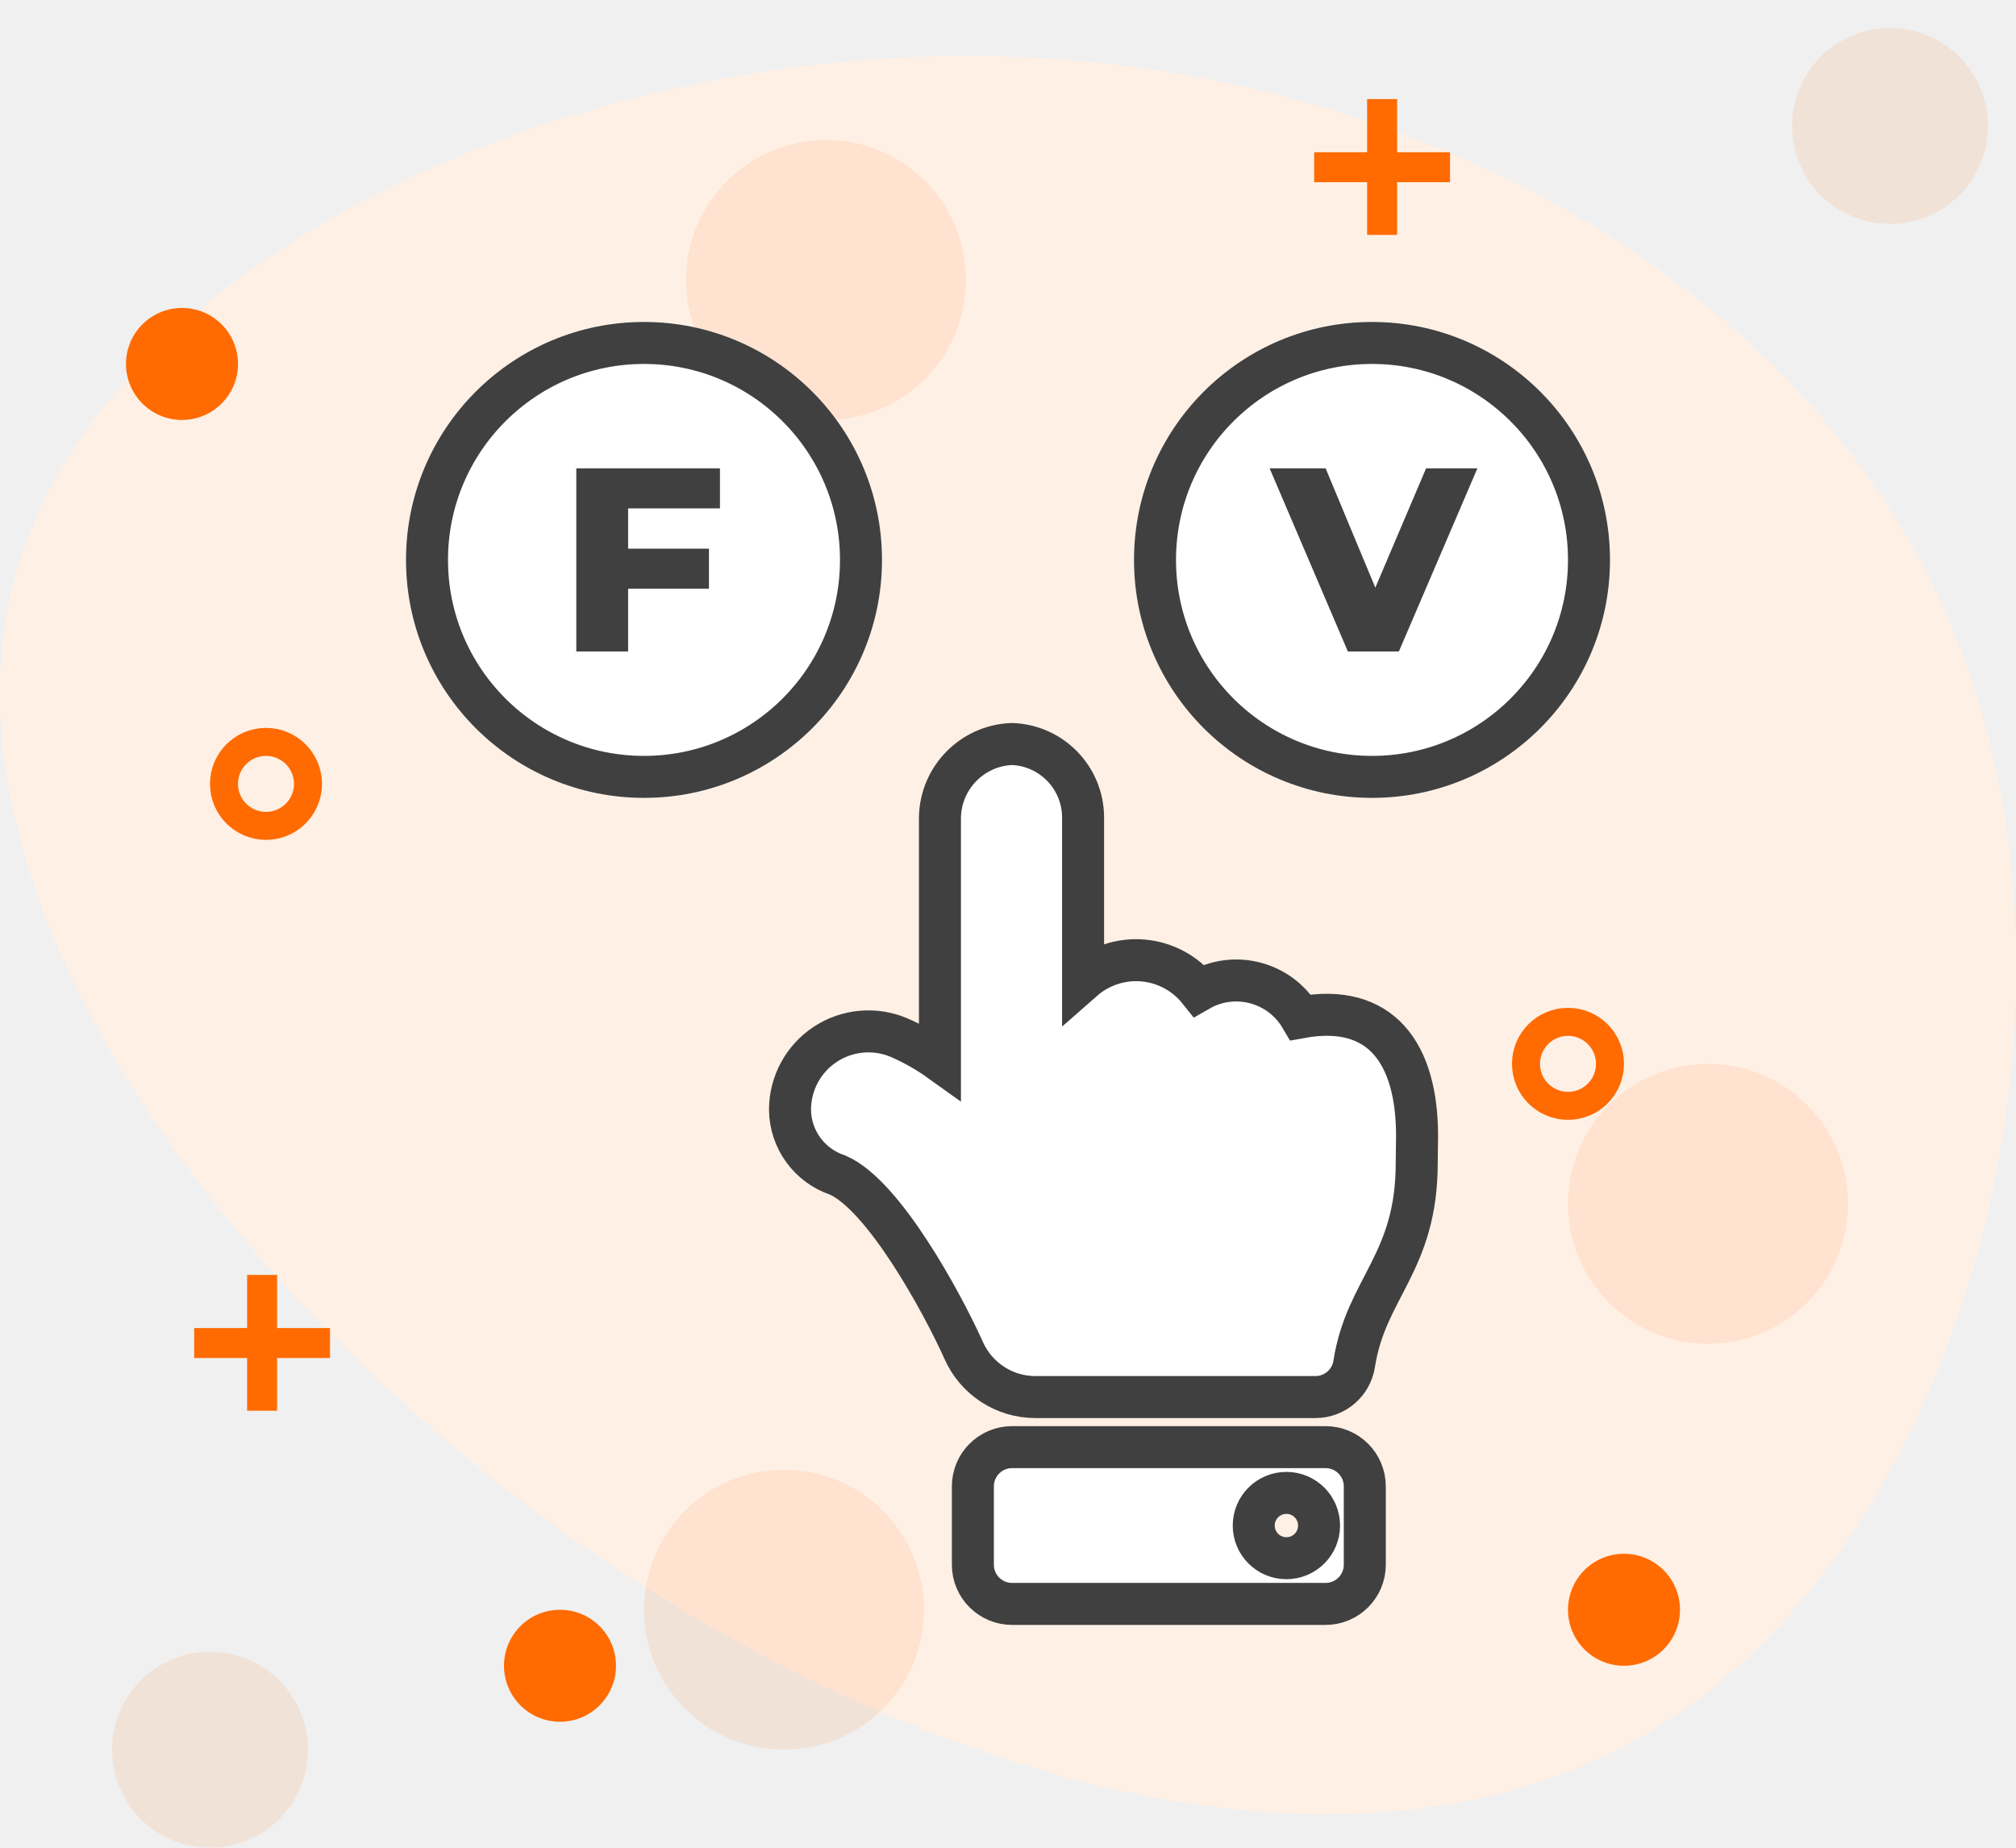
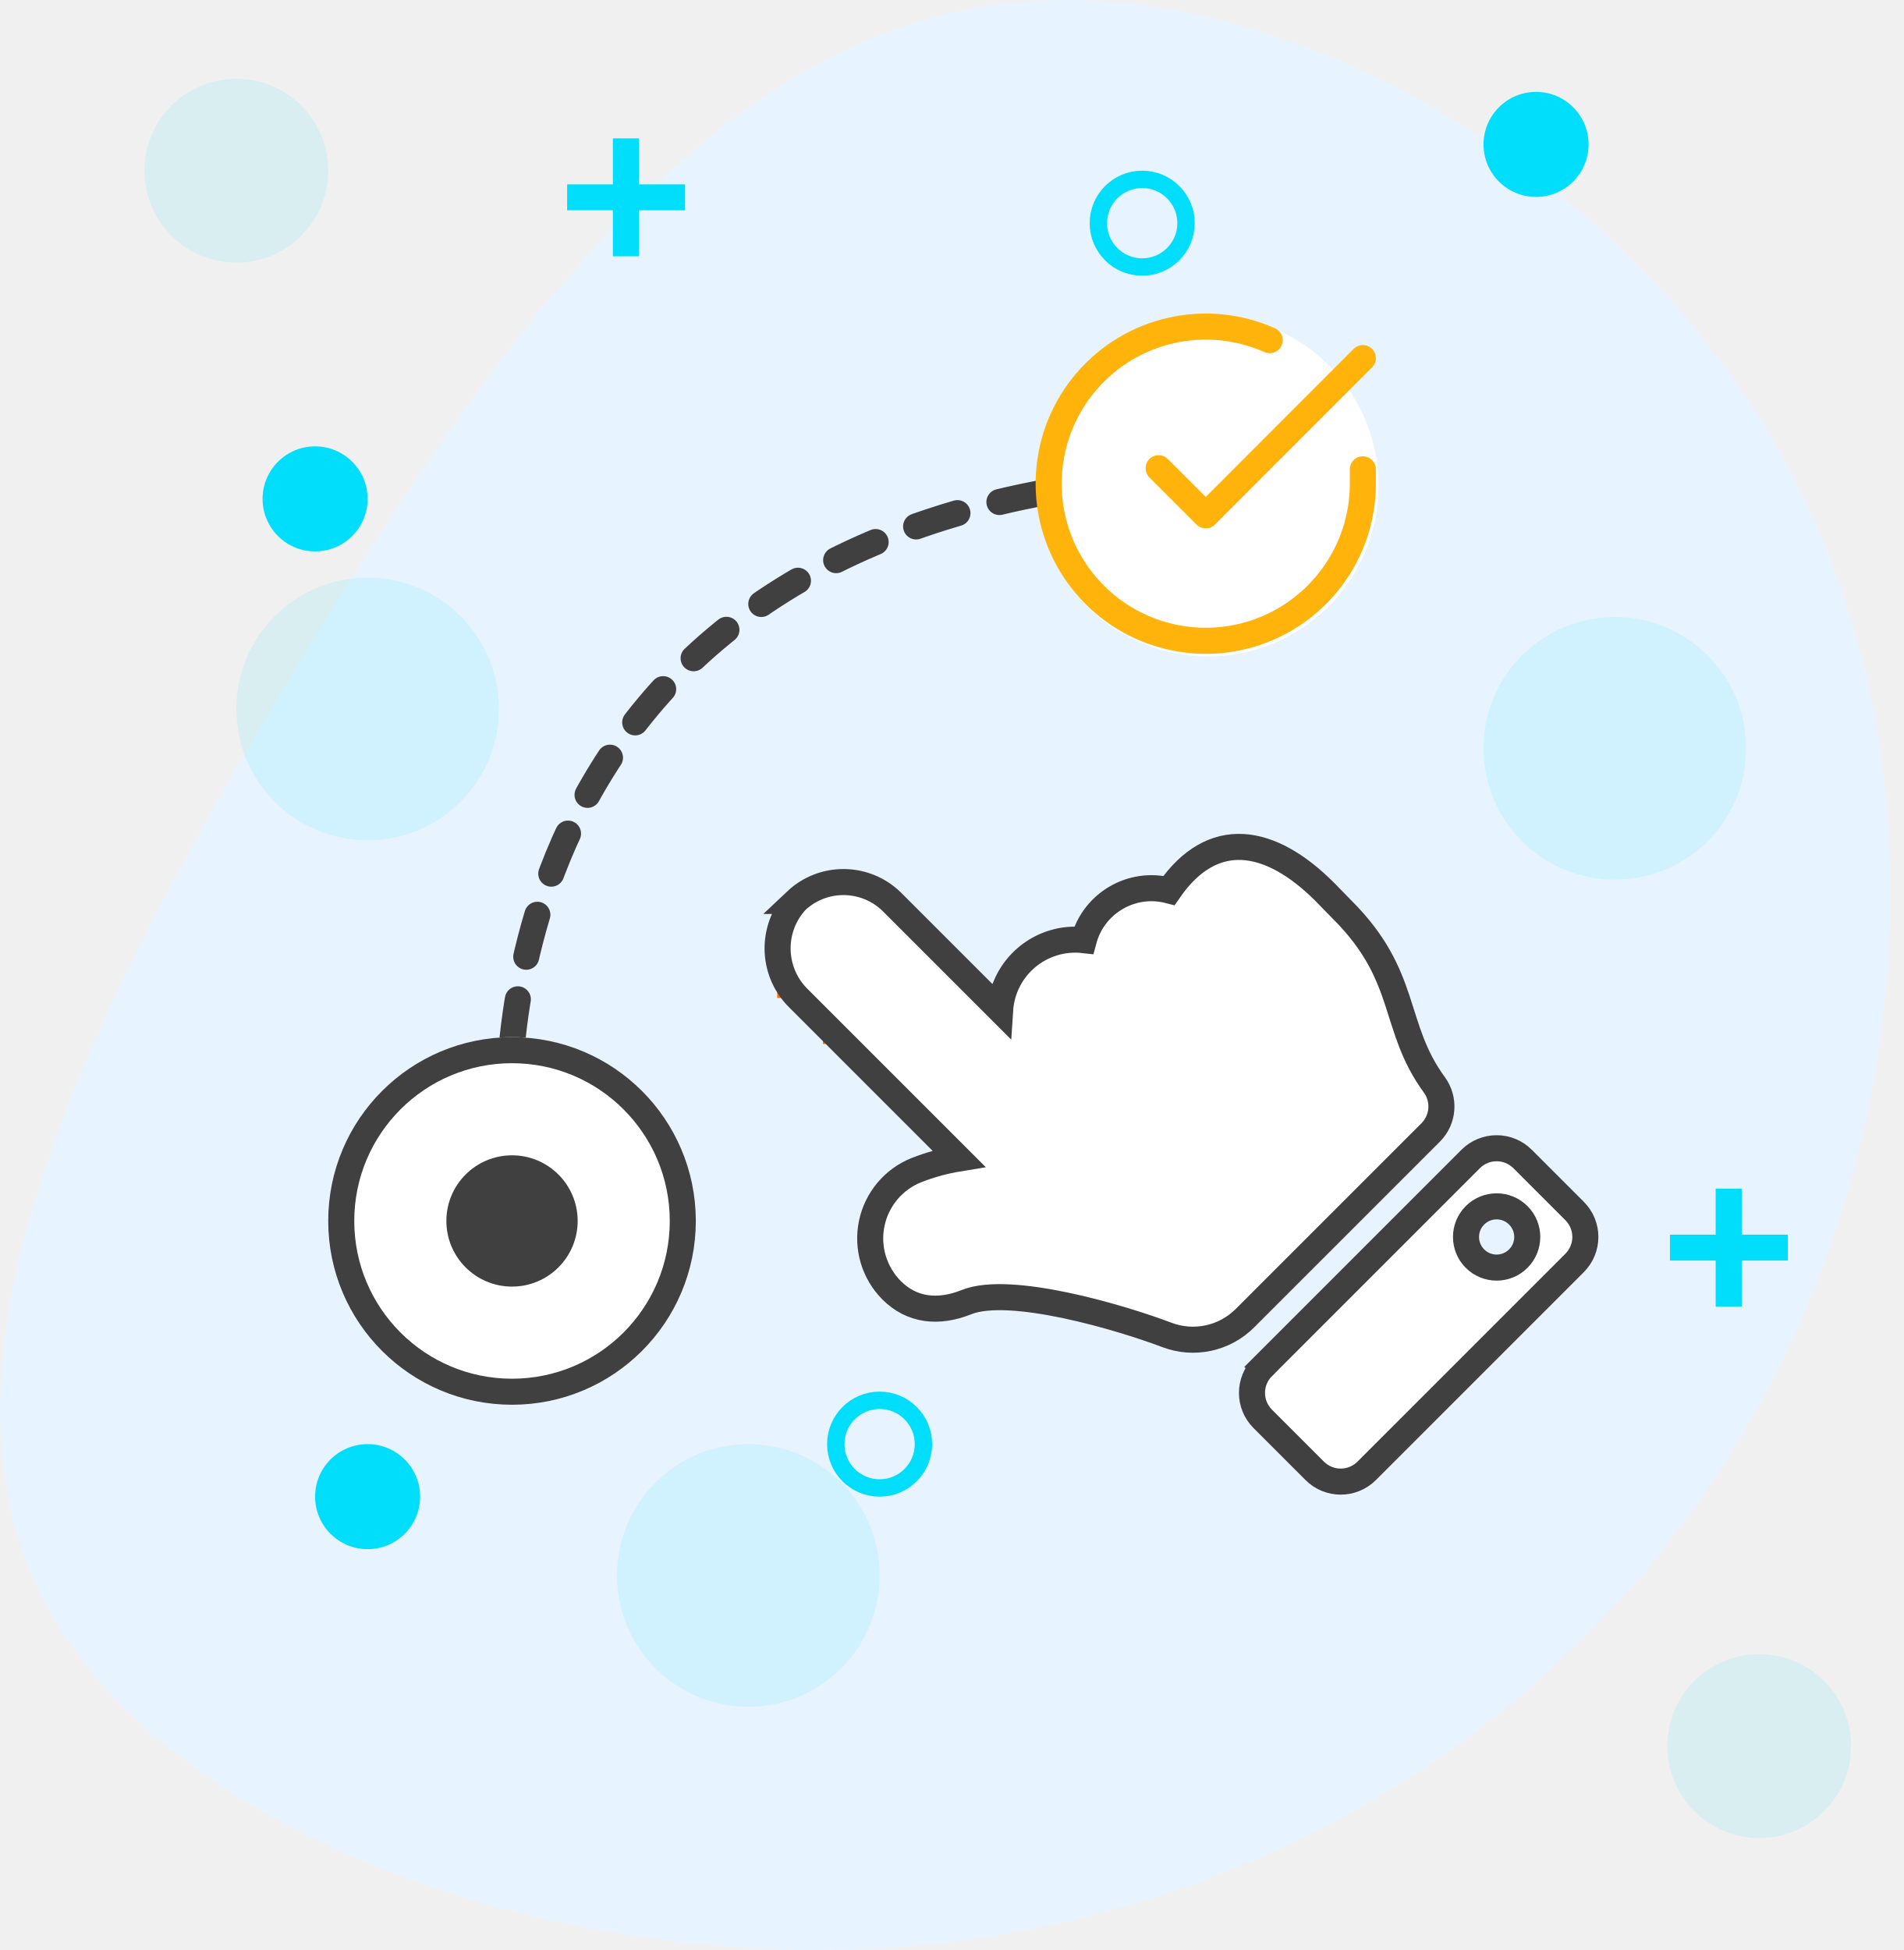
- <svg xmlns="http://www.w3.org/2000/svg" width="144" height="132" viewBox="0 0 144 132">
-   <g id="Grupo_27" data-name="Grupo 27" transform="translate(-8 -13)">
-     <path id="blob_2_" data-name="blob(2)" d="M70.952-16.161c9.669,26.2-.1,62.38-21.209,76C28.637,73.562-3.7,64.621-29.48,46.011S-74.5-.774-68.052-22.5C-61.606-44.336-29.48-59.619,1.294-59.1,31.964-58.58,61.283-42.361,70.952-16.161Z" transform="translate(77.306 76.112)" fill="#fff0e5" />
-     <g id="Grupo_3" data-name="Grupo 3" transform="translate(-5.665 -4.676)">
-       <text id="_" data-name="+" transform="translate(92.665 104.676)" fill="#ff6b00" font-size="20" font-family="Montserrat-Bold, Montserrat" font-weight="700">
-         <tspan x="-5.99" y="0">+</tspan>
-       </text>
-       <text id="_2" data-name="+" transform="translate(32.665 120.676)" fill="#ff6b00" font-size="20" font-family="Montserrat-Bold, Montserrat" font-weight="700">
-         <tspan x="-5.99" y="0">+</tspan>
-       </text>
-       <text id="_3" data-name="+" transform="translate(112.665 36.676)" fill="#ff6b00" font-size="20" font-family="Montserrat-Bold, Montserrat" font-weight="700">
-         <tspan x="-5.99" y="0">+</tspan>
-       </text>
-       <circle id="Elipse_1" data-name="Elipse 1" cx="4" cy="4" r="4" transform="translate(22.665 39.676)" fill="#ff6b00" />
-       <circle id="Elipse_2" data-name="Elipse 2" cx="4" cy="4" r="4" transform="translate(49.665 132.676)" fill="#ff6b00" />
-       <circle id="Elipse_5" data-name="Elipse 5" cx="4" cy="4" r="4" transform="translate(125.665 128.676)" fill="#ff6b00" />
-       <circle id="Elipse_6" data-name="Elipse 6" cx="10" cy="10" r="10" transform="translate(62.665 27.676)" fill="#ff6b00" opacity="0.1" />
-       <circle id="Elipse_7" data-name="Elipse 7" cx="10" cy="10" r="10" transform="translate(125.665 93.676)" fill="#ff6b00" opacity="0.1" />
-       <circle id="Elipse_11" data-name="Elipse 11" cx="7" cy="7" r="7" transform="translate(141.665 19.676)" fill="#ff6b00" opacity="0.1" />
-       <circle id="Elipse_12" data-name="Elipse 12" cx="7" cy="7" r="7" transform="translate(21.665 135.676)" fill="#ff6b00" opacity="0.1" />
-       <circle id="Elipse_8" data-name="Elipse 8" cx="10" cy="10" r="10" transform="translate(59.665 122.676)" fill="#ff6b00" opacity="0.1" />
-       <g id="Elipse_3" data-name="Elipse 3" transform="translate(121.665 89.676)" fill="none" stroke="#ff6b00" stroke-width="2">
-         <circle cx="4" cy="4" r="4" stroke="none" />
-         <circle cx="4" cy="4" r="3" fill="none" />
-       </g>
-       <g id="Elipse_4" data-name="Elipse 4" transform="translate(28.665 69.676)" fill="none" stroke="#ff6b00" stroke-width="2">
-         <circle cx="4" cy="4" r="4" stroke="none" />
-         <circle cx="4" cy="4" r="3" fill="none" />
-       </g>
-     </g>
-     <g id="Grupo_4" data-name="Grupo 4" transform="translate(9 20.651)">
-       <path id="Icon_awesome-hand-point-right" data-name="Icon awesome-hand-point-right" d="M61.431,15.822a5.259,5.259,0,0,1-5.225,5.112H44.56a5.737,5.737,0,0,1-.735,8.275,5.343,5.343,0,0,1-1.919,7.268c1.047,5.732-2.56,8.312-8.468,8.312-.32,0-1.548-.024-1.866-.023-7.228.02-8.968-3.623-14.431-4.469a2.8,2.8,0,0,1-2.364-2.765V17.526h0a5.6,5.6,0,0,1,3.32-5.114C21.467,10.9,29.226,6.692,30.64,3.393A4.971,4.971,0,0,1,35.305,0a5.6,5.6,0,0,1,5.146,7.8A15.853,15.853,0,0,1,38.8,10.71H56.206a5.344,5.344,0,0,1,5.225,5.112ZM11.2,15.862V38.256a2.8,2.8,0,0,1-2.8,2.8H2.8a2.8,2.8,0,0,1-2.8-2.8V15.862a2.8,2.8,0,0,1,2.8-2.8H8.4A2.8,2.8,0,0,1,11.2,15.862ZM7.931,35.457A2.333,2.333,0,1,0,5.6,37.79,2.333,2.333,0,0,0,7.931,35.457Z" transform="translate(55 107.36) rotate(-90)" fill="#fff" />
-       <path id="Icon_awesome-hand-point-right-2" data-name="Icon awesome-hand-point-right" d="M61.431,15.822a5.259,5.259,0,0,1-5.225,5.112H44.56a5.737,5.737,0,0,1-.735,8.275,5.343,5.343,0,0,1-1.919,7.268c1.047,5.732-2.56,8.312-8.468,8.312-.32,0-1.548-.024-1.866-.023-7.228.02-8.968-3.623-14.431-4.469a2.8,2.8,0,0,1-2.364-2.765V17.526h0a5.6,5.6,0,0,1,3.32-5.114C21.467,10.9,29.226,6.692,30.64,3.393A4.971,4.971,0,0,1,35.305,0a5.6,5.6,0,0,1,5.146,7.8A15.853,15.853,0,0,1,38.8,10.71H56.206a5.344,5.344,0,0,1,5.225,5.112ZM11.2,15.862V38.256a2.8,2.8,0,0,1-2.8,2.8H2.8a2.8,2.8,0,0,1-2.8-2.8V15.862a2.8,2.8,0,0,1,2.8-2.8H8.4A2.8,2.8,0,0,1,11.2,15.862ZM7.931,35.457A2.333,2.333,0,1,0,5.6,37.79,2.333,2.333,0,0,0,7.931,35.457Z" transform="translate(55.429 106.931) rotate(-90)" fill="none" stroke="#404040" stroke-width="3" />
-     </g>
-     <g id="Grupo_7" data-name="Grupo 7" transform="translate(2.018 1.181)">
-       <g id="Grupo_5" data-name="Grupo 5" transform="translate(87.326 35)">
-         <g id="Elipse_10" data-name="Elipse 10" transform="translate(-0.344 -0.181)" fill="#fff" stroke="#404040" stroke-width="3">
-           <circle cx="17" cy="17" r="17" stroke="none" />
-           <circle cx="17" cy="17" r="15.5" fill="none" />
+ <svg xmlns="http://www.w3.org/2000/svg" width="219.212" height="224.576" viewBox="0 0 219.212 224.576">
+   <g id="Grupo_134745" data-name="Grupo 134745" transform="translate(-180.334 -310.455)">
+     <g id="Grupo_134744" data-name="Grupo 134744">
+       <g id="Grupo_133075" data-name="Grupo 133075" transform="translate(-39 -258.328)">
+         <path id="blob" d="M138.651-19.486c18.436,34.528,14.217,79.679-6.406,112.957-20.467,33.434-57.494,55.151-98.271,57.494-40.933,2.187-85.773-14.842-97.8-43.277C-75.859,79.1-55.08,39.414-32.738,2.543c22.5-36.715,46.558-70.462,79.211-75.3C79.125-77.762,120.215-53.858,138.651-19.486Z" transform="translate(286.694 642.206)" fill="#e7f3fe" />
+         <text id="_" data-name="+" transform="translate(305.732 684.133) rotate(90)" fill="#ff6b00" font-size="28" font-family="SegoeUI-Bold, Segoe UI" font-weight="700">
+           <tspan x="-9.898" y="0">+</tspan>
+         </text>
+         <text id="_2" data-name="+" transform="translate(281.541 593.414) rotate(90)" fill="#00defc" font-size="28" font-family="SegoeUI-Bold, Segoe UI" font-weight="700">
+           <tspan x="-9.898" y="0">+</tspan>
+         </text>
+         <text id="_3" data-name="+" transform="translate(408.546 714.372) rotate(90)" fill="#00defc" font-size="28" font-family="SegoeUI-Bold, Segoe UI" font-weight="700">
+           <tspan x="-9.898" y="0">+</tspan>
+         </text>
+         <circle id="Elipse_1" data-name="Elipse 1" cx="6.048" cy="6.048" r="6.048" transform="translate(402.283 579.366) rotate(90)" fill="#00defc" />
+         <circle id="Elipse_2" data-name="Elipse 2" cx="6.048" cy="6.048" r="6.048" transform="translate(261.67 620.189) rotate(90)" fill="#00defc" />
+         <circle id="Elipse_5" data-name="Elipse 5" cx="6.048" cy="6.048" r="6.048" transform="translate(267.718 735.099) rotate(90)" fill="#00defc" />
+         <circle id="Elipse_6" data-name="Elipse 6" cx="15.12" cy="15.12" r="15.12" transform="translate(420.427 639.845) rotate(90)" fill="#00defc" opacity="0.1" />
+         <circle id="Elipse_7" data-name="Elipse 7" cx="15.12" cy="15.12" r="15.12" transform="translate(320.636 735.099) rotate(90)" fill="#00defc" opacity="0.1" />
+         <circle id="Elipse_11" data-name="Elipse 11" cx="10.584" cy="10.584" r="10.584" transform="translate(432.522 759.291) rotate(90)" fill="#00defc" opacity="0.1" />
+         <circle id="Elipse_12" data-name="Elipse 12" cx="10.584" cy="10.584" r="10.584" transform="translate(257.134 577.854) rotate(90)" fill="#00defc" opacity="0.1" />
+         <circle id="Elipse_8" data-name="Elipse 8" cx="15.12" cy="15.12" r="15.12" transform="translate(276.789 635.309) rotate(90)" fill="#00defc" opacity="0.1" />
+         <g id="Elipse_3" data-name="Elipse 3" transform="translate(326.684 729.051) rotate(90)" fill="none" stroke="#00defc" stroke-width="2">
+           <circle cx="6.048" cy="6.048" r="6.048" stroke="none" />
+           <circle cx="6.048" cy="6.048" r="5.048" fill="none" />
        </g>
-         <path id="Trazado_23" data-name="Trazado 23" d="M6.9-14,1.292-.919H-2.352L-7.94-14h4L-.39-5.478,3.235-14Z" transform="translate(17.284 24.278)" fill="#404040" />
-       </g>
-       <g id="Grupo_6" data-name="Grupo 6" transform="translate(35 35)">
-         <g id="Elipse_9" data-name="Elipse 9" transform="translate(-0.018 -0.181)" fill="#fff" stroke="#404040" stroke-width="3">
-           <circle cx="17" cy="17" r="17" stroke="none" />
-           <circle cx="17" cy="17" r="15.5" fill="none" />
+         <g id="Elipse_4" data-name="Elipse 4" transform="translate(356.924 588.438) rotate(90)" fill="none" stroke="#00defc" stroke-width="2">
+           <circle cx="6.048" cy="6.048" r="6.048" stroke="none" />
+           <circle cx="6.048" cy="6.048" r="5.048" fill="none" />
        </g>
-         <path id="Trazado_22" data-name="Trazado 22" d="M-1.32-11.141v2.878H4.455V-5.4H-1.32V-.919h-3.7V-14H5.24v2.859Z" transform="translate(17.167 24.278)" fill="#404040" />
+         <g id="Grupo_20" data-name="Grupo 20" transform="translate(257.133 605.07)">
+           <g id="Grupo_17" data-name="Grupo 17" transform="translate(36.503 84.845) rotate(-45)">
+             <path id="Icon_awesome-hand-point-right" data-name="Icon awesome-hand-point-right" d="M92.883,23.922a7.952,7.952,0,0,1-7.9,7.729H67.374a8.674,8.674,0,0,1-1.111,12.511,8.078,8.078,0,0,1-2.9,10.989c1.583,8.666-3.87,12.567-12.8,12.567-.484,0-2.341-.036-2.822-.034-10.928.03-13.56-5.478-21.82-6.757a4.227,4.227,0,0,1-3.574-4.18V26.5h0a8.465,8.465,0,0,1,5.02-7.732c5.094-2.291,16.826-8.648,18.963-13.636C47.7,1.922,50.1,0,53.381,0a8.47,8.47,0,0,1,7.78,11.8,23.969,23.969,0,0,1-2.5,4.394H84.982a8.08,8.08,0,0,1,7.9,7.729Zm-75.953.061V57.842A4.232,4.232,0,0,1,12.7,62.075H4.232A4.232,4.232,0,0,1,0,57.842V23.983a4.232,4.232,0,0,1,4.232-4.232H12.7A4.232,4.232,0,0,1,16.929,23.983ZM11.992,53.61a3.527,3.527,0,1,0-3.527,3.527A3.527,3.527,0,0,0,11.992,53.61Z" transform="translate(0 93.531) rotate(-90)" fill="#fff" />
+             <path id="Icon_awesome-hand-point-right-2" data-name="Icon awesome-hand-point-right" d="M92.883,23.922a7.952,7.952,0,0,1-7.9,7.729H67.374a8.674,8.674,0,0,1-1.111,12.511,8.078,8.078,0,0,1-2.9,10.989c1.583,8.666-3.87,12.567-12.8,12.567-.484,0-2.341-.036-2.822-.034-10.928.03-13.56-5.478-21.82-6.757a4.227,4.227,0,0,1-3.574-4.18V26.5h0a8.465,8.465,0,0,1,5.02-7.732c5.094-2.291,16.826-8.648,18.963-13.636C47.7,1.922,50.1,0,53.381,0a8.47,8.47,0,0,1,7.78,11.8,23.969,23.969,0,0,1-2.5,4.394H84.982a8.08,8.08,0,0,1,7.9,7.729Zm-75.953.061V57.842A4.232,4.232,0,0,1,12.7,62.075H4.232A4.232,4.232,0,0,1,0,57.842V23.983a4.232,4.232,0,0,1,4.232-4.232H12.7A4.232,4.232,0,0,1,16.929,23.983ZM11.992,53.61a3.527,3.527,0,1,0-3.527,3.527A3.527,3.527,0,0,0,11.992,53.61Z" transform="translate(0.648 92.883) rotate(-90)" fill="none" stroke="#404040" stroke-width="3" />
+           </g>
+           <path id="Trazado_43" data-name="Trazado 43" d="M1263.066,192.124s-5.6-67.465,72.84-74.885" transform="translate(-1242.164 -98.381)" fill="none" stroke="#404040" stroke-linecap="round" stroke-width="3" stroke-dasharray="5" />
+           <g id="Grupo_18" data-name="Grupo 18" transform="translate(0 83.159)">
+             <g id="Elipse_10" data-name="Elipse 10" transform="translate(0 0)" fill="#fff" stroke="#404040" stroke-width="3">
+               <circle cx="21.168" cy="21.168" r="21.168" stroke="none" />
+               <circle cx="21.168" cy="21.168" r="19.668" fill="none" />
+             </g>
+             <circle id="Elipse_14" data-name="Elipse 14" cx="7.56" cy="7.56" r="7.56" transform="translate(13.608 13.608)" fill="#404040" />
+           </g>
+           <g id="Grupo_19" data-name="Grupo 19" transform="translate(81.646 0)">
+             <circle id="Elipse_13" data-name="Elipse 13" cx="19.656" cy="19.656" r="19.656" transform="translate(0)" fill="#fff" />
+             <g id="Icon_feather-check-circle" data-name="Icon feather-check-circle" transform="translate(1.324 1.324)">
+               <path id="Trazado_18" data-name="Trazado 18" d="M39.186,19.43V21.1A18.093,18.093,0,1,1,28.457,4.558" transform="translate(-3 -2.991)" fill="none" stroke="#ffb30b" stroke-linecap="round" stroke-linejoin="round" stroke-width="3" />
+               <path id="Trazado_19" data-name="Trazado 19" d="M37.021,6,18.928,24.111,13.5,18.683" transform="translate(-0.835 -2.37)" fill="none" stroke="#ffb30b" stroke-linecap="round" stroke-linejoin="round" stroke-width="3" />
+             </g>
+           </g>
+         </g>
      </g>
    </g>
  </g>
</svg>
